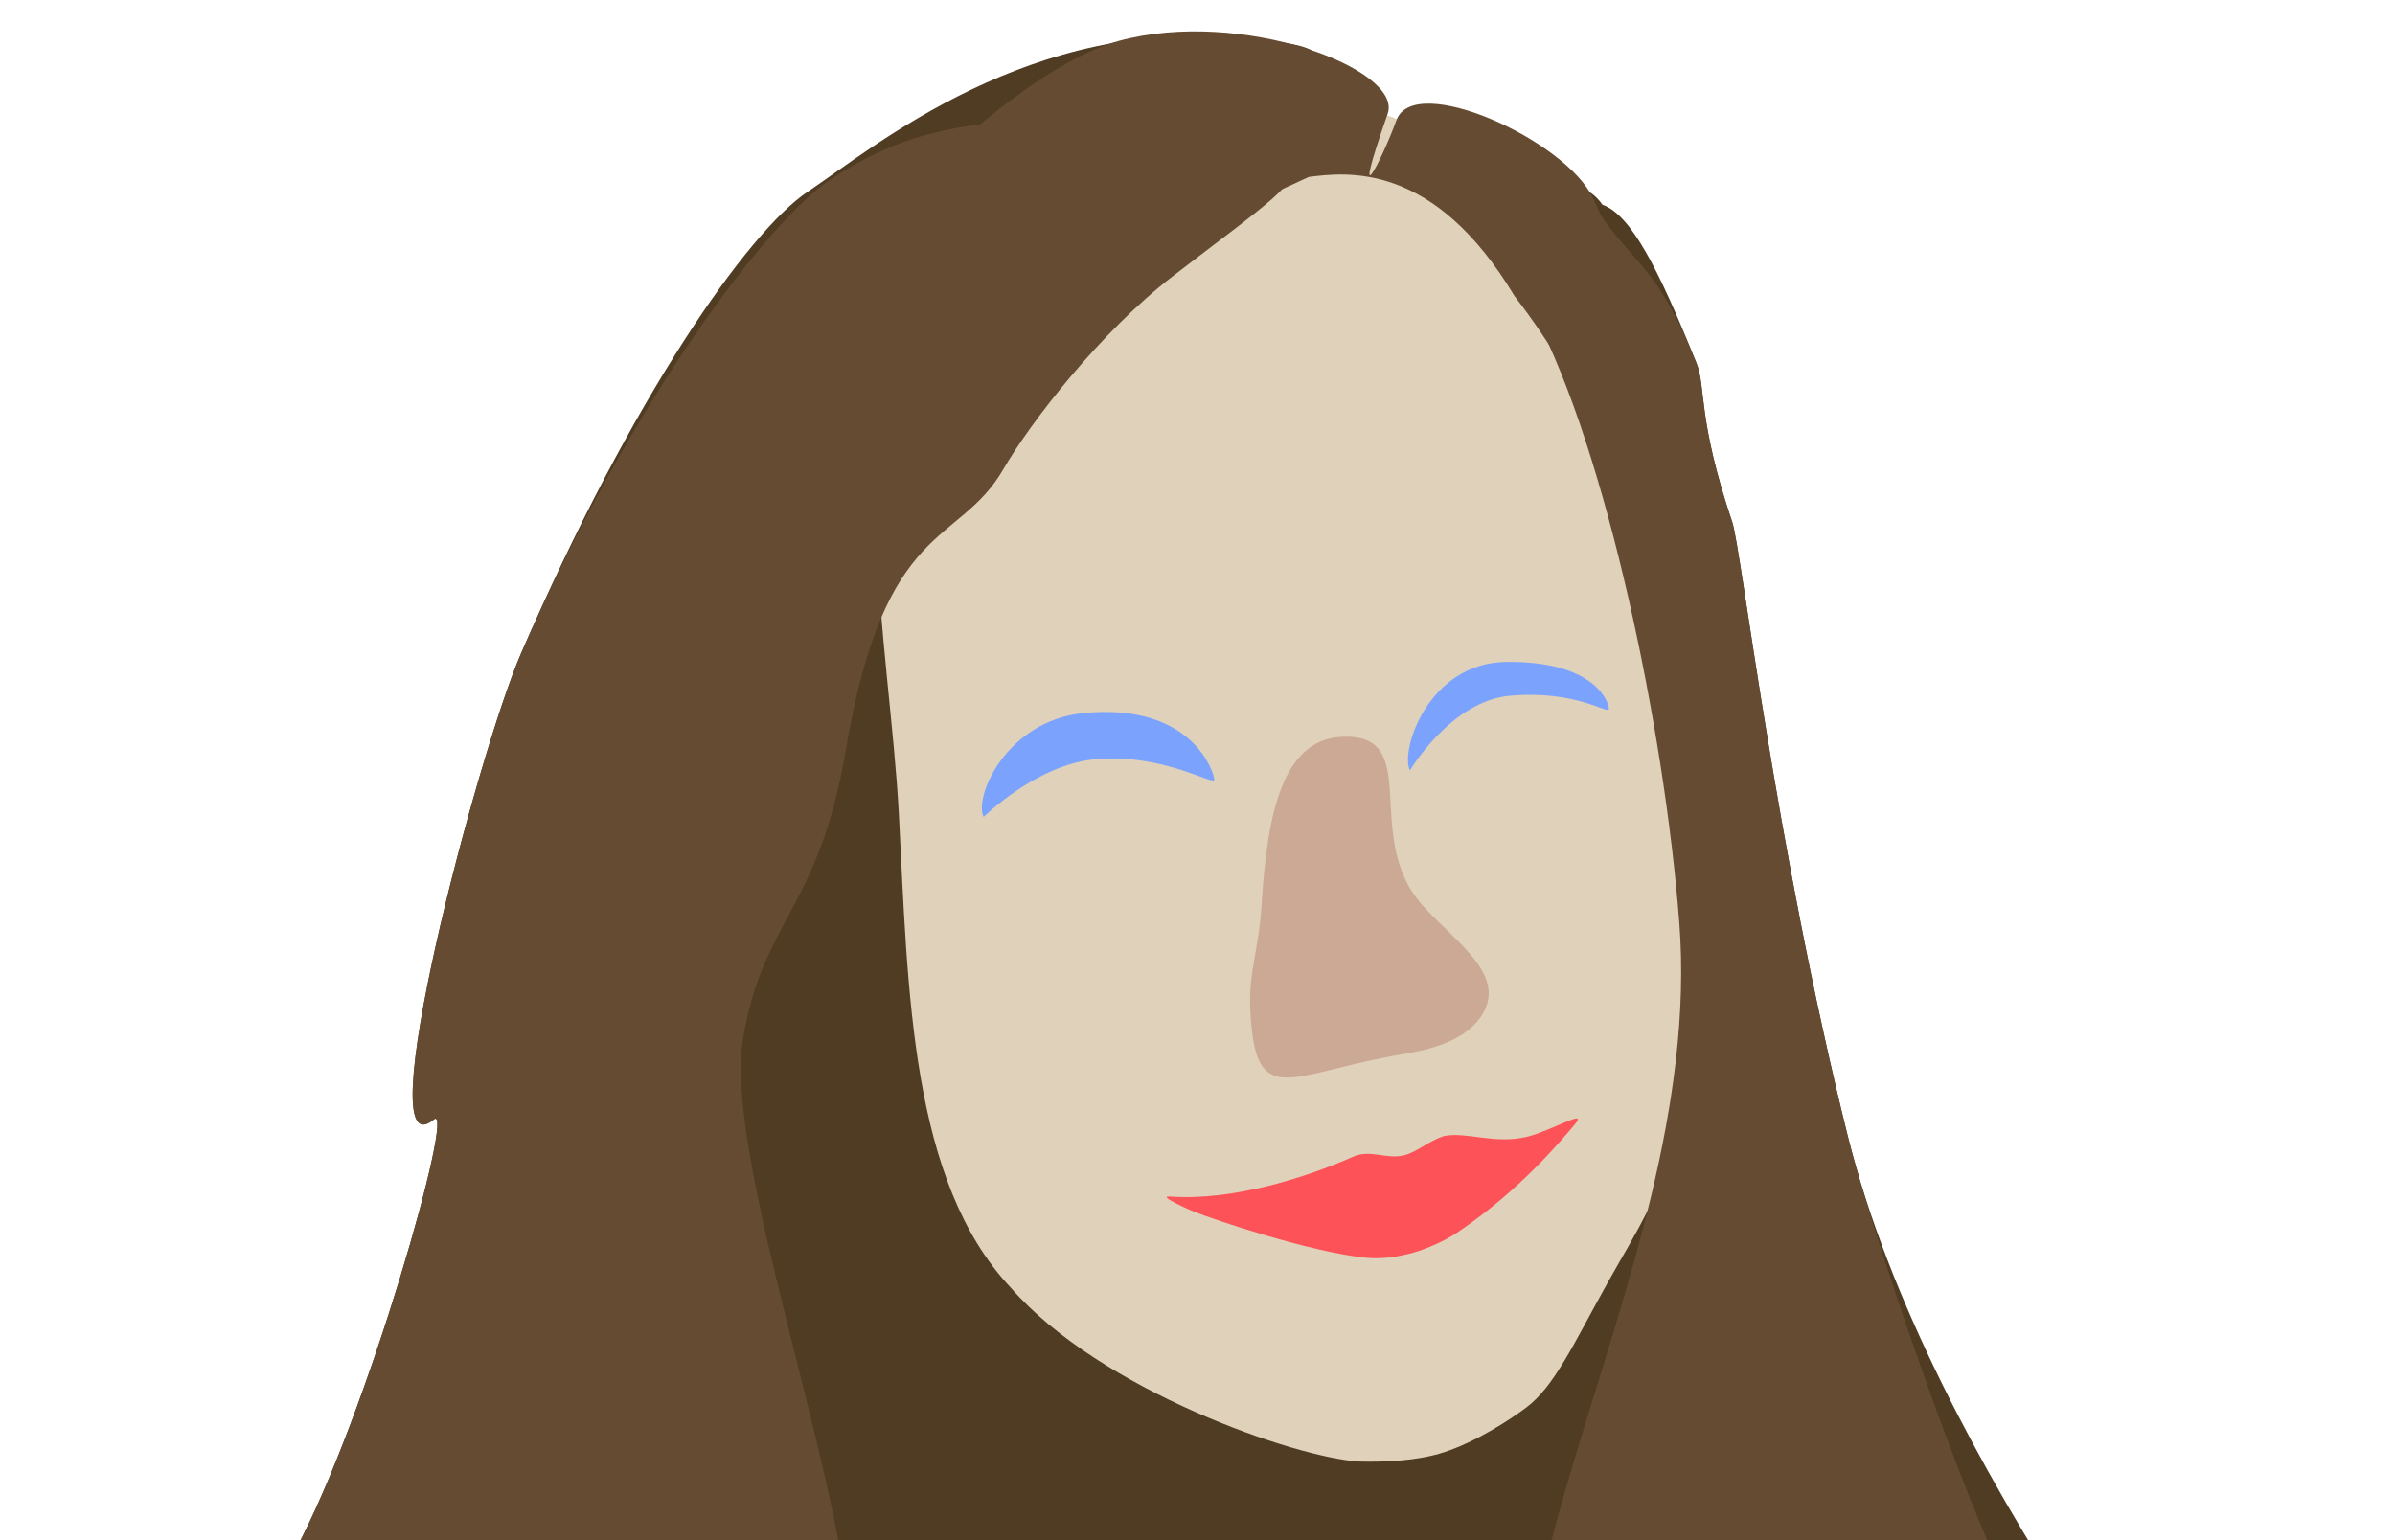
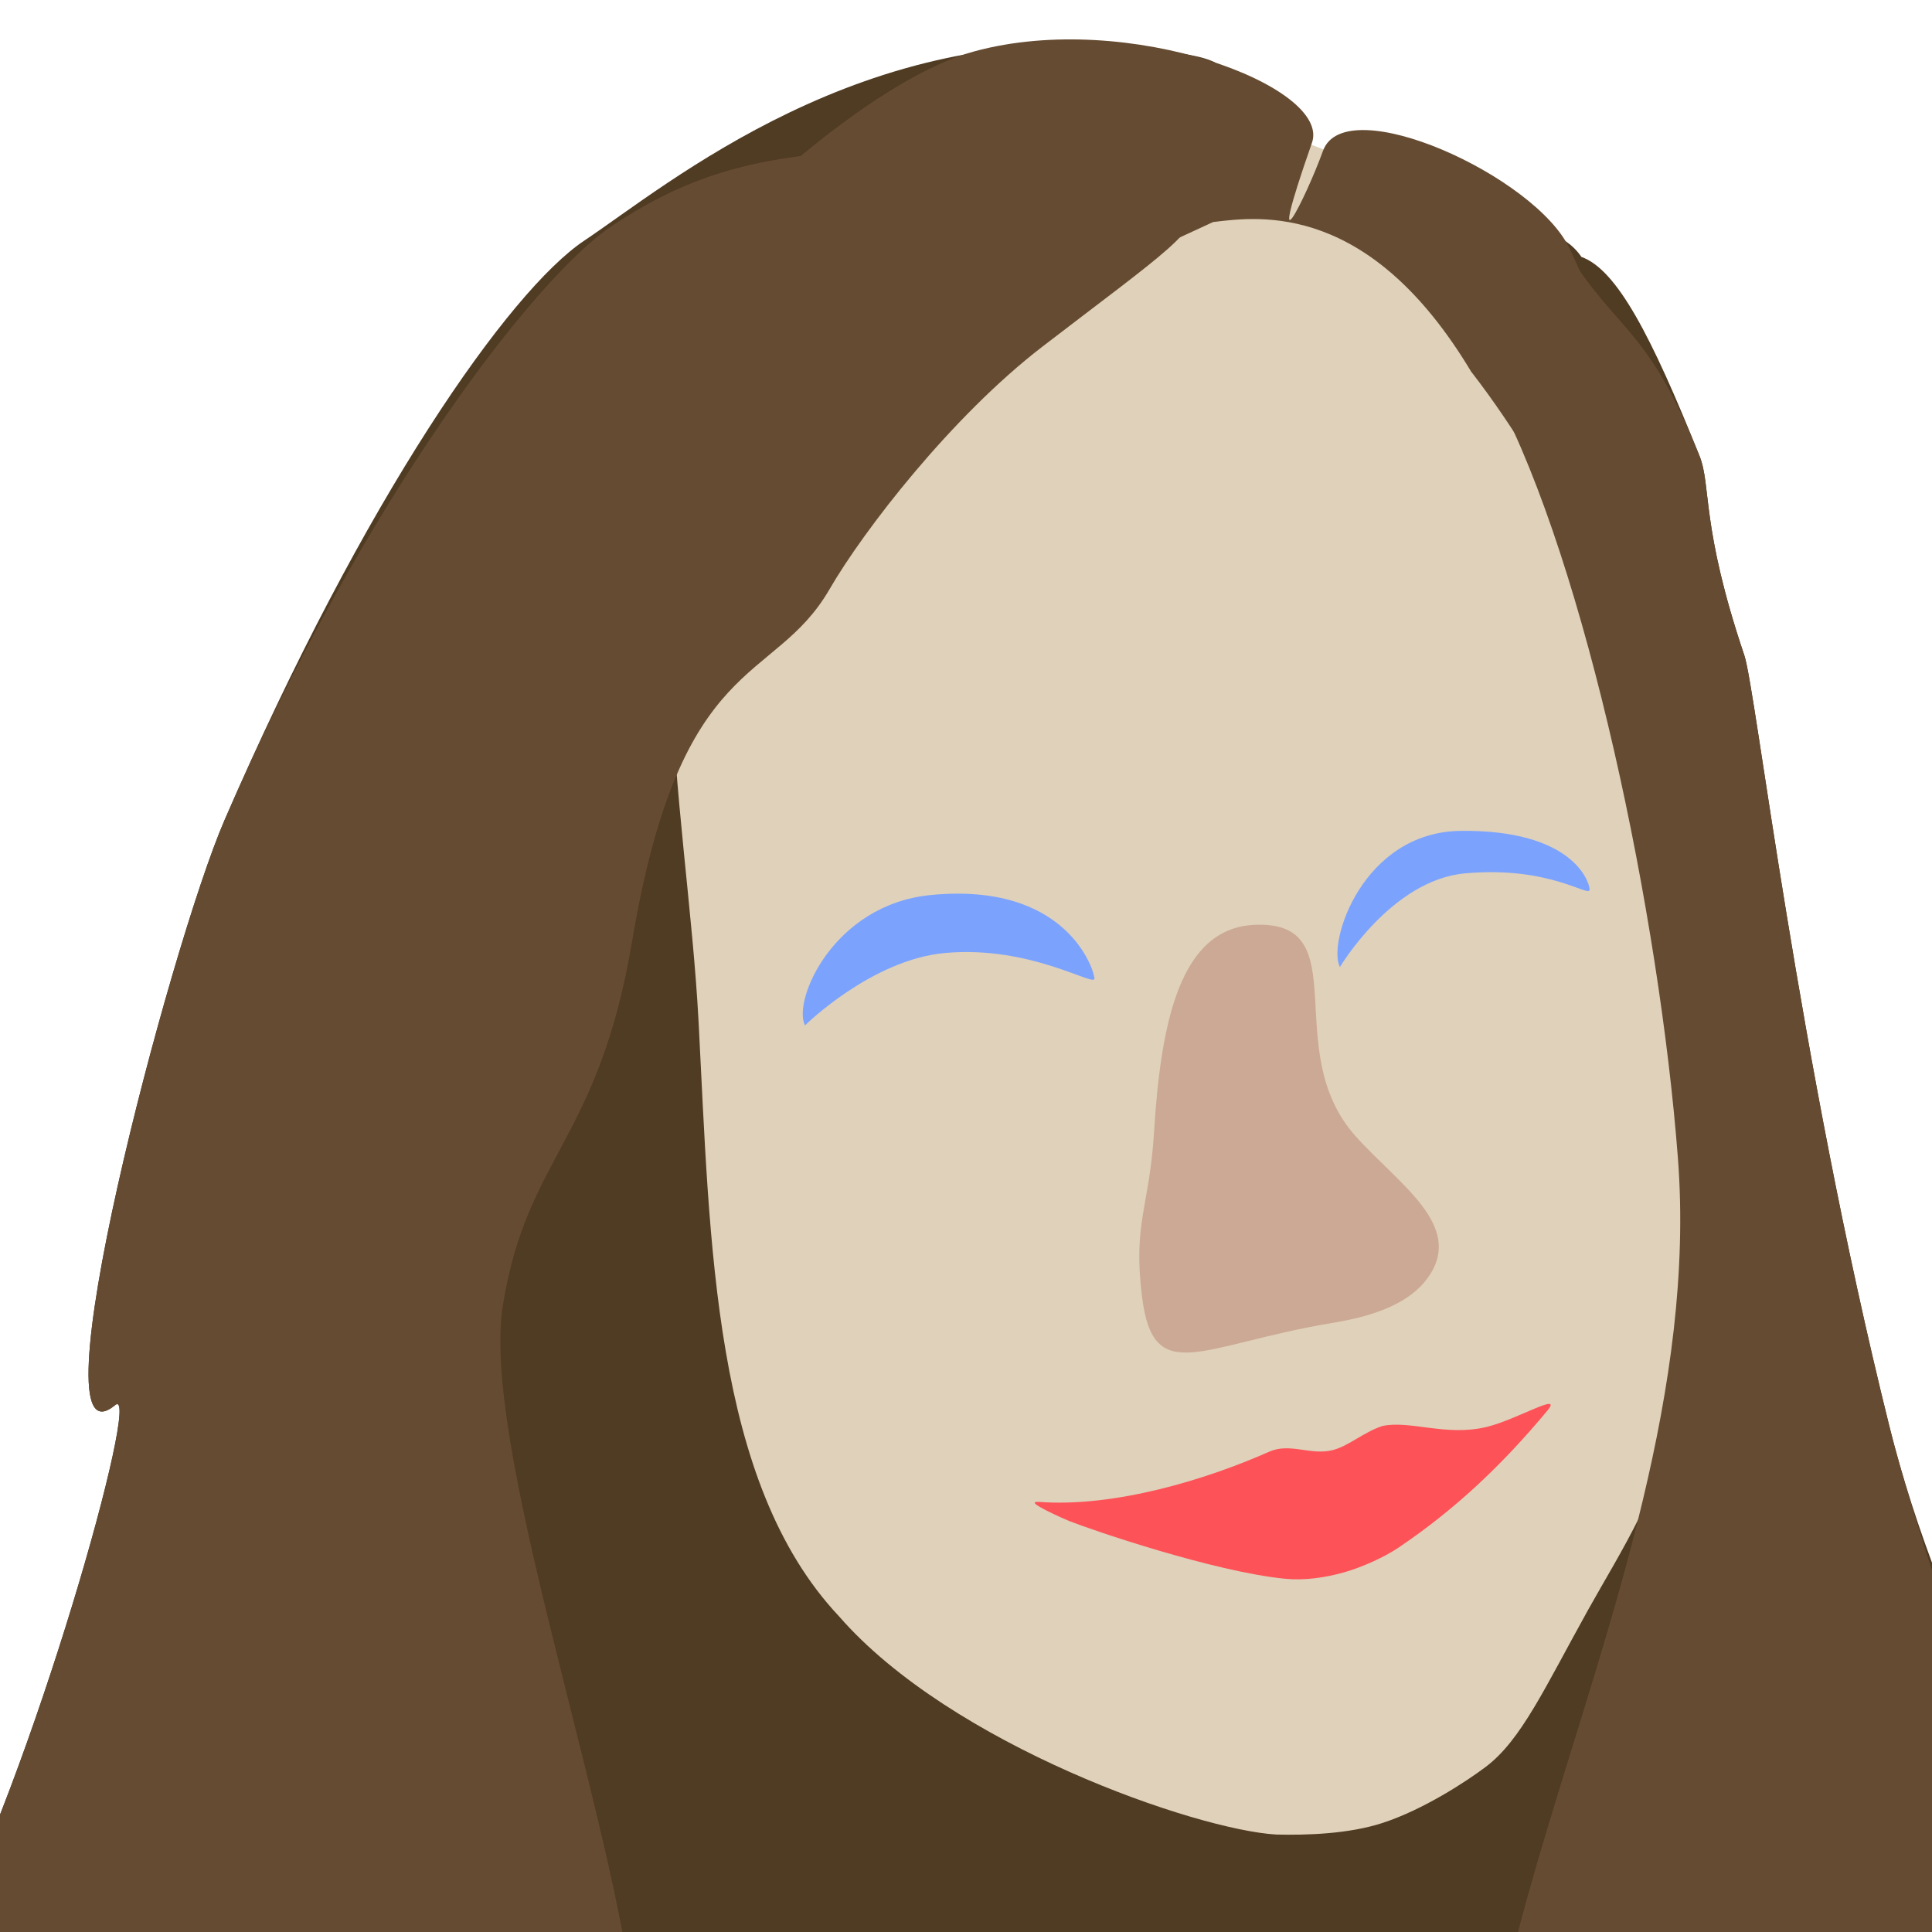
- <svg xmlns="http://www.w3.org/2000/svg" version="1.1" id="Layer_1" x="0px" y="0px" viewBox="150 300 700 450" style="enable-background:new 0 0 900 900;" xml:space="preserve">
+ <svg xmlns="http://www.w3.org/2000/svg" version="1.1" id="Layer_1" x="0px" y="0px" viewBox="0 0 450 450" style="enable-background:new 0 0 450 450;" xml:space="preserve">
  <style type="text/css">
	.face{
   fill:#e0d1ba;
  }
  .hair-front{
    opacity:1;
    fill:#654b31;
    fill-opacity:1;
  }
  .hair{
    opacity:1;
    fill:#503b23;
    fill-opacity:1;
  }
  .eyes{
    opacity:1;
    fill:#7BA3FE;
    fill-opacity:1;
  }
  .nose{
    opacity:1;
    fill:#cca994;
    fill-opacity:1;
  }
  .mouth{
    fill:#FD5258;
  }
</style>
-   <g transform="scale(10)">
+   <g transform="translate(-250 -300) scale(10)">
    <g id="hair-behind">
      <path class="hair" d="m 80.115,83.63 c 0,0.995 -60.933,5.538 -61.51,4.073 -0.424,-1.078 -0.885,-4.025 0.375,-6.675 1.427,-2.999 3.461,-3.522 4.627,-5.664 2.115,-3.887 4.734,-13.186 4.073,-12.636 -1.968,1.636 1.277,-10.689 2.548,-13.623 3.259,-7.528 6.638,-12.334 8.376,-13.497 1.958,-1.309 6.523,-5.165 12.847,-4.487 1.792,0.192 2.563,0.245 2.04,1.523 0.08,5.274 6.839,1.113 8.343,3.34 0.831,0.295 1.635,1.853 2.75,4.631 0.282,0.703 0.024,1.622 1.045,4.648 0.27,0.8 1.235,9.337 3.375,17.943 2.418,9.725 11.111,20.083 11.111,20.423 z" />
    </g>
    <g id="face-rotate" transform="rotate(-3 49 50)">
      <g id="face">
        <path class="face" d="m 63.901,51.713 c 0.027,1.654 0.129,4.682 0.13,6.314 6.49e-4,1.89 -0.214,3.809 -0.587,5.375 -0.471,1.977 -1.578,3.459 -2.388,4.752 -1.105,1.764 -1.714,2.948 -2.572,3.526 -0.47,0.317 -1.501,0.918 -2.466,1.178 -0.801,0.216 -1.782,0.195 -2.486,0.141 -1.857,-0.205 -7.458,-2.479 -9.907,-5.609 -2.771,-3.272 -2.542,-8.83 -2.542,-13.993 0,-5.117 -1.19,-11.475 1.863,-15.819 2.114,-3.008 6.608,-5.547 9.868,-4.924 1.758,0.33 3.975,1.037 5.878,2.31 1.559,1.043 2.234,2.216 3.196,3.819 1.784,2.975 1.932,8.04 2.013,12.93 z" />
      </g>
      <g id="hair-with-face">
        <path class="hair-front" d="m 59.852,39.221 c -2.155,-4.075 -4.717,-3.885 -5.827,-3.806 -4.661,1.839 -11.732,5.097 -13.44,5.337 -5.524,0.777 3.803,-8.691 8.099,-9.599 3.637,-0.785 8.261,1.261 7.738,2.538 -1.309,3.194 -0.221,1.308 0.247,0.201 0.59,-1.395 4.915,0.844 5.619,2.58 2.032,5.011 -0.338,2.233 0.777,5.011 -1.175,2.477 -1.158,0.697 -3.212,-2.264 z" />
      </g>
      <g id="eyes">
        <path class="eyes" d="m 50.344,52.864 c -4e-6,0.212 -1.446,-0.852 -3.448,-0.774 -1.719,0.067 -3.342,1.513 -3.342,1.513 -0.266,-0.585 0.801,-2.777 3.085,-2.879 3.174,-0.142 3.705,1.928 3.705,2.14 z" />
        <path class="eyes" d="m 61.969,51.398 c -4e-6,0.212 -0.878,-0.604 -2.88,-0.526 -1.719,0.067 -3.022,2.027 -3.022,2.027 -0.266,-0.585 0.694,-3.116 2.979,-3.021 2.57,0.106 2.924,1.307 2.924,1.519 z" />
      </g>
      <g id="nose">
        <path class="nose" d="m 56.218,56.842 c 0.936,1.17 2.445,2.216 1.521,3.383 -0.539,0.681 -1.565,0.861 -2.3,0.944 -3.077,0.351 -4.221,1.289 -4.376,-0.835 -0.127,-1.735 0.283,-2.097 0.477,-3.804 0.299,-2.621 0.872,-4.717 2.573,-4.717 2.442,-10e-7 0.424,2.927 2.105,5.029 z" />
      </g>
      <g id="mouth">
        <path class="mouth" d="m 48.404,64.971 c 1.78,0.229 3.963,-0.326 5.428,-0.886 0.498,-0.19 0.957,0.144 1.48,0.04 0.377,-0.075 0.719,-0.369 1.179,-0.499 0.66,-0.107 1.475,0.329 2.435,0.147 0.71,-0.135 1.828,-0.739 1.424,-0.302 -1.135,1.227 -2.281,2.193 -3.626,3.002 -0.349,0.21 -0.889,0.416 -1.287,0.507 -0.457,0.104 -0.94,0.149 -1.404,0.078 -1.651,-0.254 -4.436,-1.373 -4.941,-1.606 -0.076,-0.035 -1.068,-0.528 -0.69,-0.479 z" />
      </g>
    </g>
    <g>
      <path class="hair-front" d="m 59.65,78.522 c 0.228,-1.85 0.758,-3.827 1.378,-5.89 1.477,-4.922 3.461,-10.331 3.054,-15.655 -0.43,-5.63 -2.131,-13.788 -4.23,-17.756 -1.178,-1.865 0.512,-4.978 1.912,-2.957 1.047,1.51 1.705,1.574 2.819,4.352 0.282,0.703 0.024,1.622 1.045,4.648 0.27,0.8 1.235,9.337 3.375,17.943 0.716,2.879 3.392,10.698 4.82,13.411 -5.444,0.156 -5.374,1.194 -14.173,1.903 z" />
    </g>
    <g>
      <path class="hair-front" d="m 52.592,34.867 c 0.577,0.358 -0.54,1.075 -3.314,3.208 -2.118,1.629 -4.166,4.284 -4.957,5.65 -1.309,2.26 -3.458,1.428 -4.596,8.188 -0.788,4.682 -2.45,4.991 -3.013,8.495 -0.504,3.136 2.41,11.387 3.013,15.989 0.09,0.69 0.129,1.298 0.096,1.794 -7.683,-0.957 -11.294,-3.056 -16.213,-2.826 2.115,-3.887 4.734,-13.186 4.073,-12.636 -1.968,1.636 1.277,-10.689 2.548,-13.623 3.259,-7.528 7.27,-12.671 9.009,-13.834 1.958,-1.309 3.641,-1.695 6.482,-1.789 4.664,-0.155 5.876,0.764 6.873,1.384 z" />
    </g>
  </g>
</svg>
